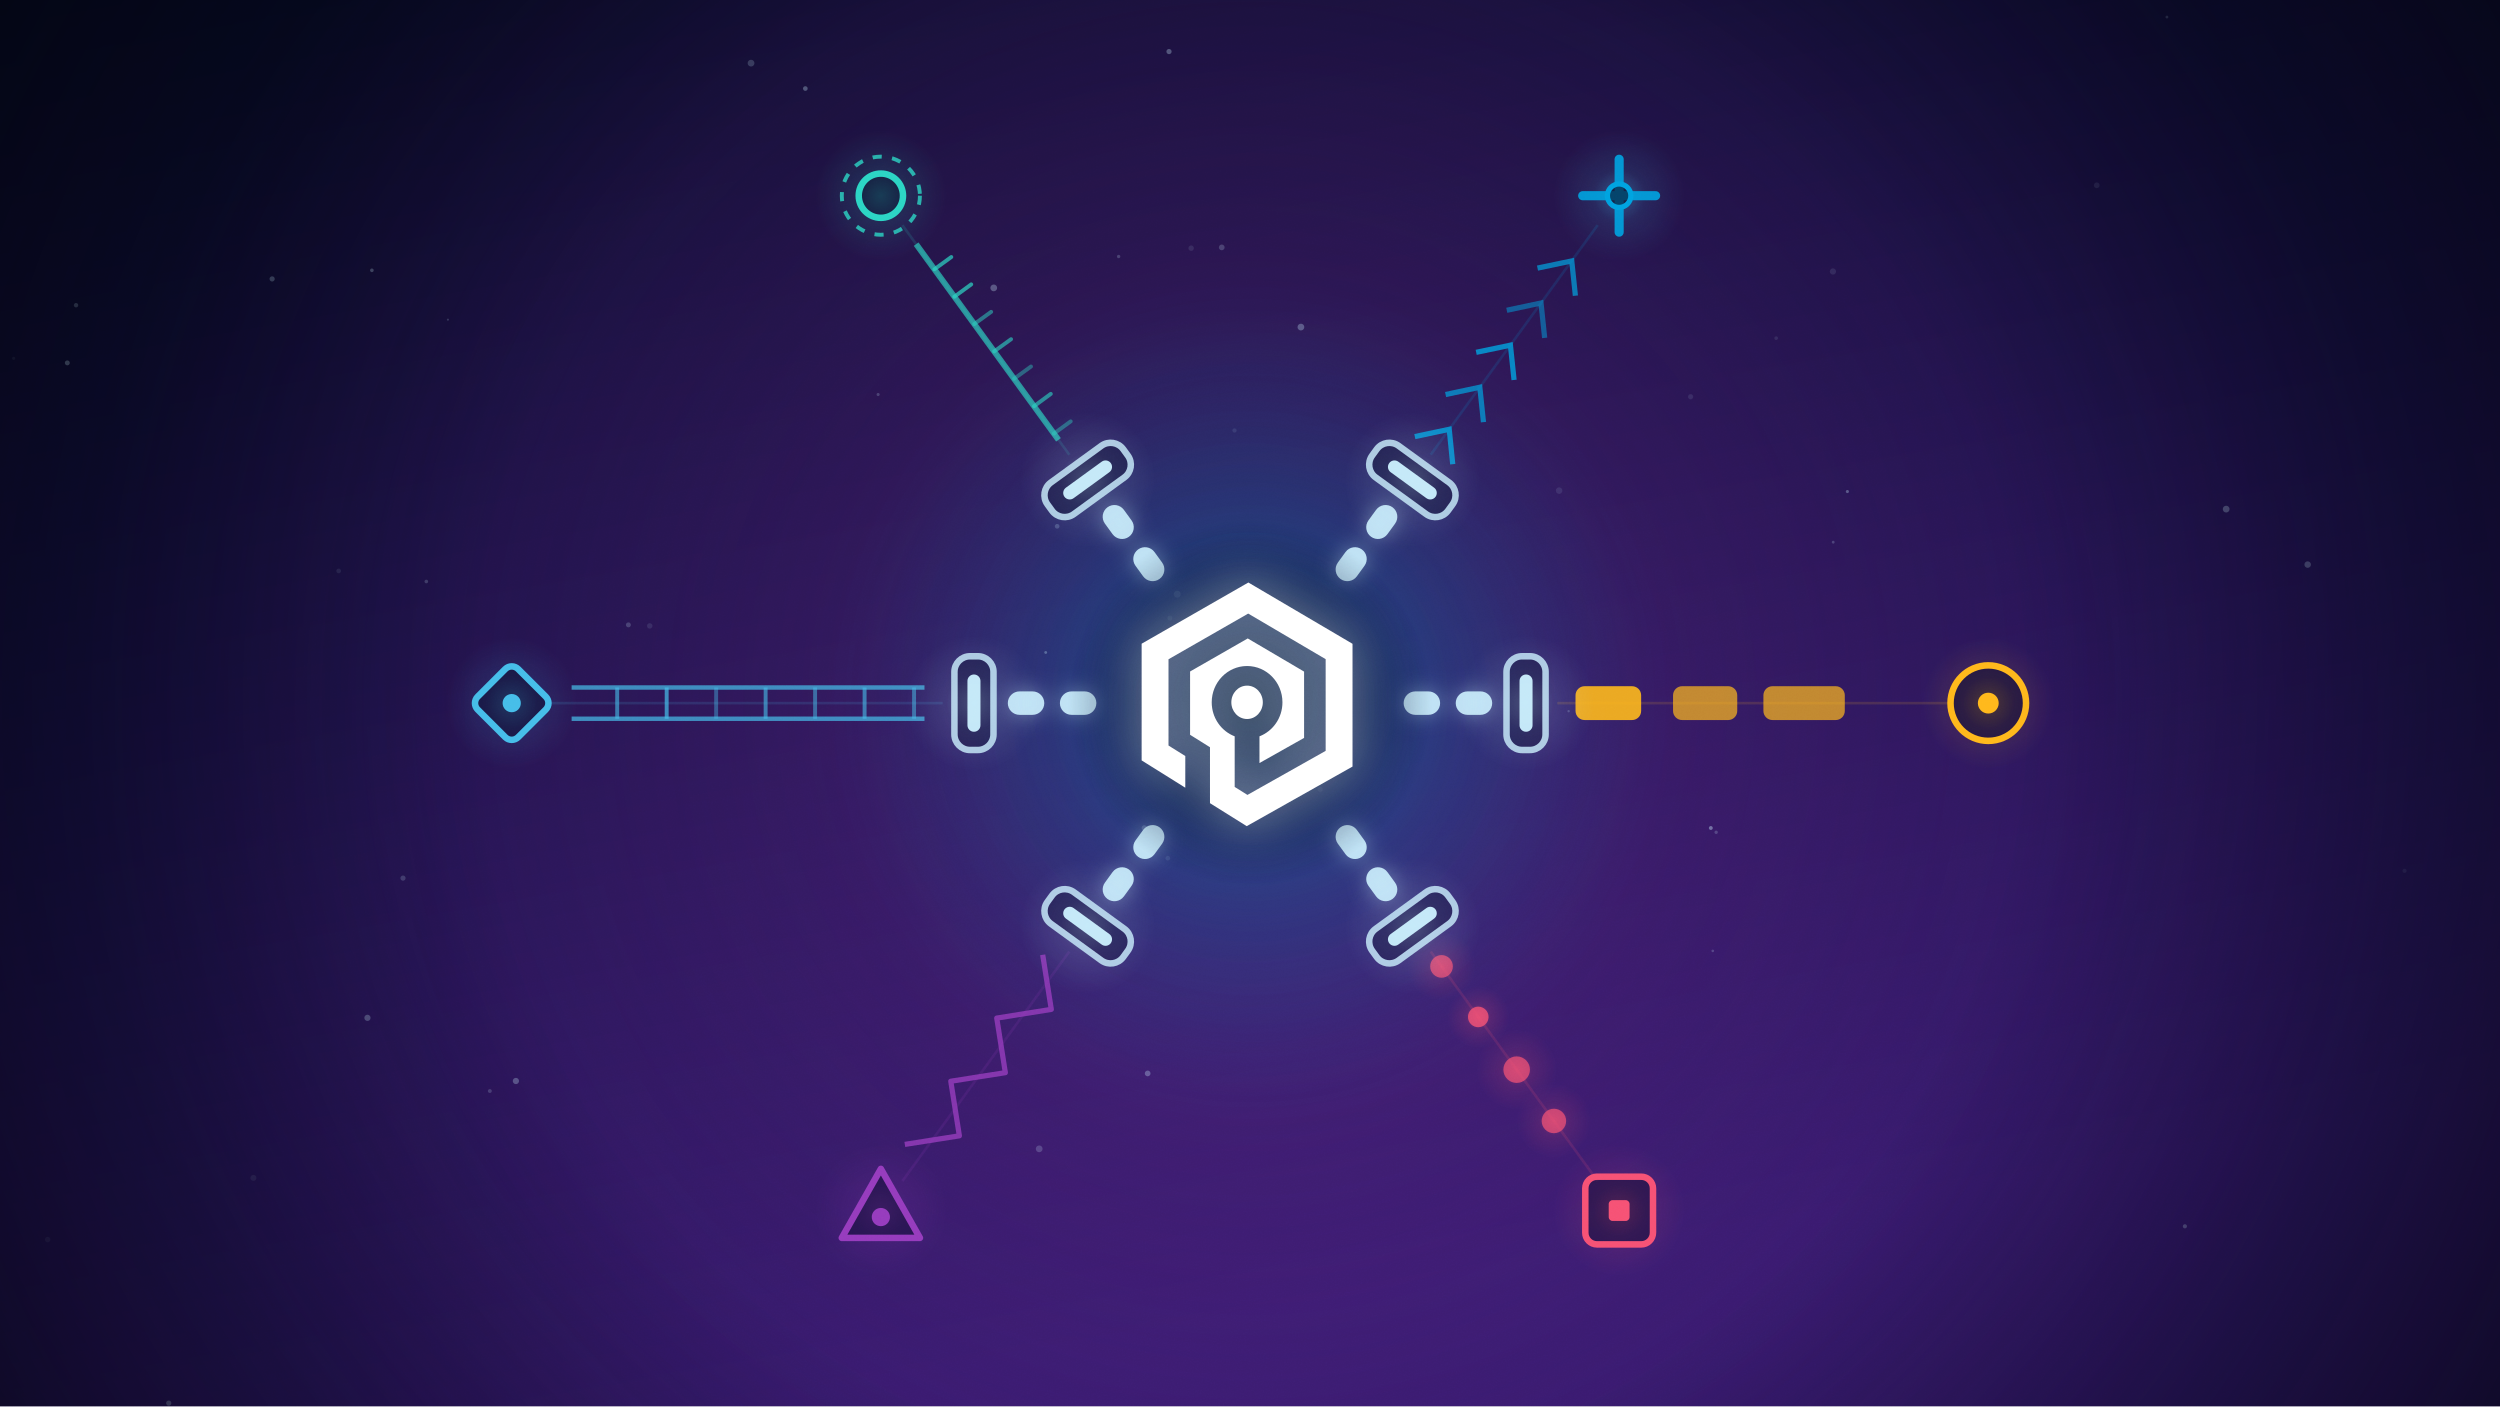
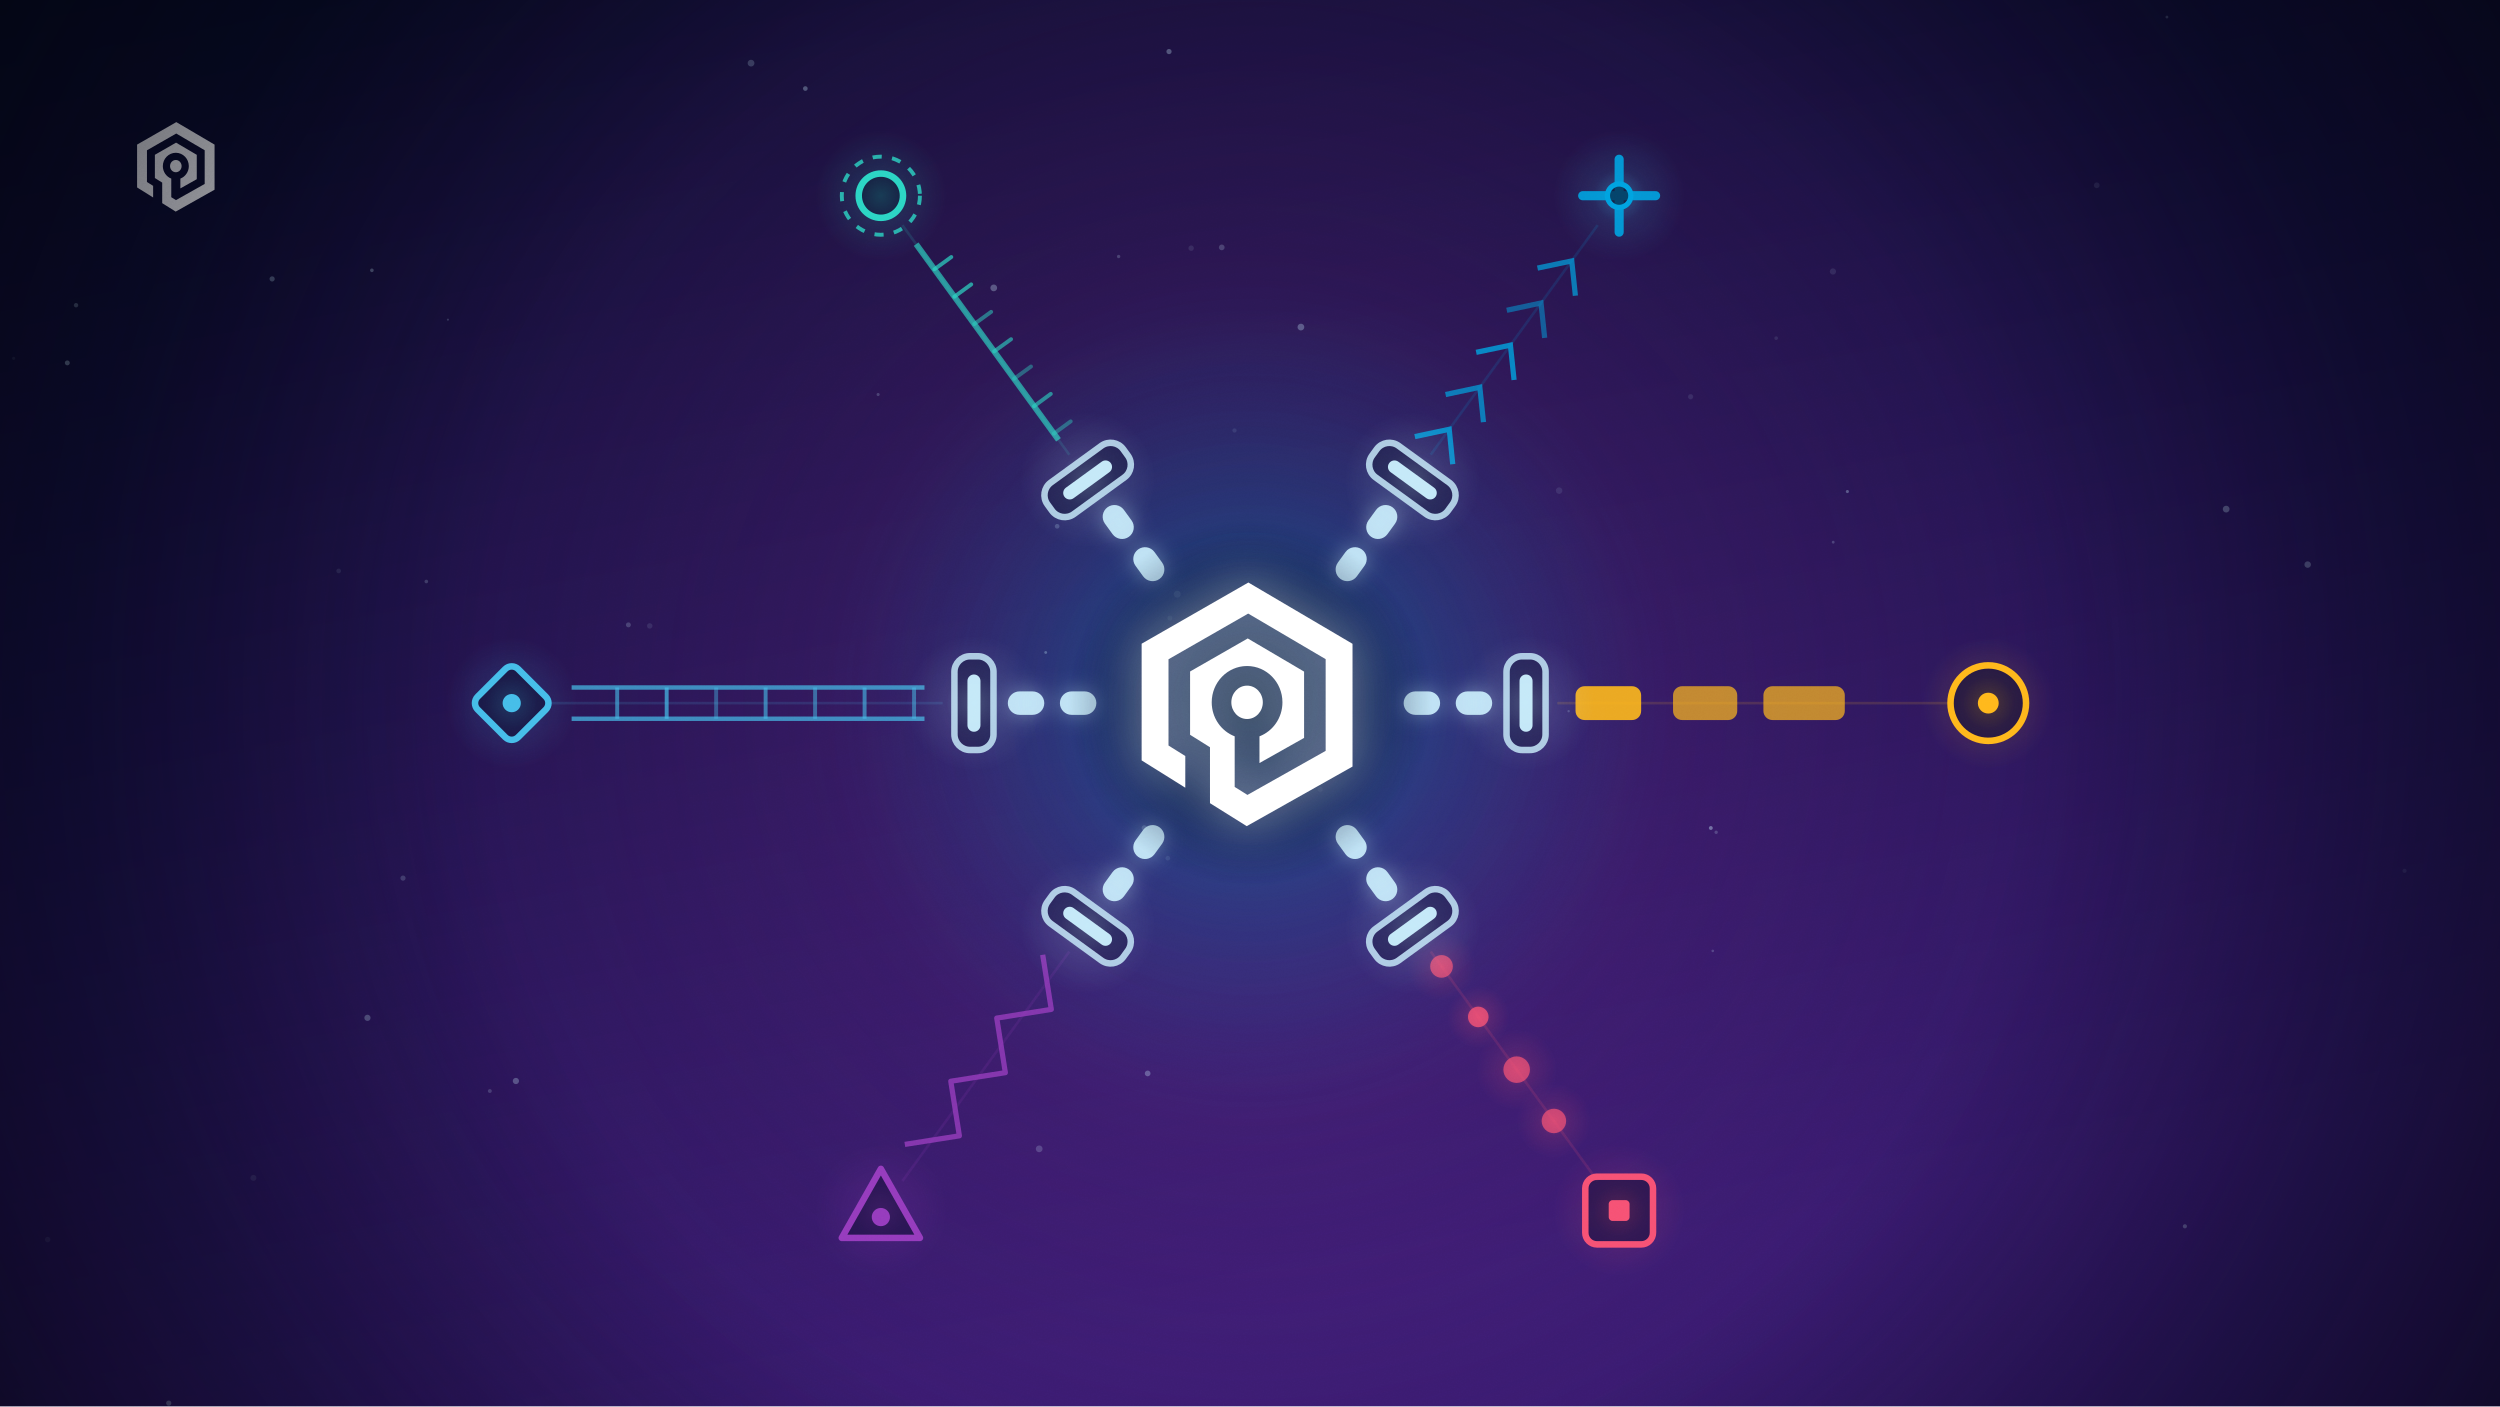
<svg xmlns="http://www.w3.org/2000/svg" width="1920" height="1080" viewBox="0 0 1920 1080">
  <defs>
    <linearGradient id="sky" x1="0" y1="0" x2="0.32" y2="1">
      <stop offset="0" stop-color="#060A24" />
      <stop offset="0.48" stop-color="#171043" />
      <stop offset="1" stop-color="#301868" />
    </linearGradient>
    <radialGradient id="focus" gradientUnits="userSpaceOnUse" cx="960" cy="540" r="900">
      <stop offset="0" stop-color="#00A3E0" stop-opacity="0.42" />
      <stop offset="0.35" stop-color="#963CBD" stop-opacity="0.20" />
      <stop offset="1" stop-color="#963CBD" stop-opacity="0" />
    </radialGradient>
    <radialGradient id="vignette" gradientUnits="userSpaceOnUse" cx="960" cy="540" r="1180">
      <stop offset="0.5" stop-color="#03040F" stop-opacity="0" />
      <stop offset="1" stop-color="#03040F" stop-opacity="0.8" />
    </radialGradient>
    <radialGradient id="scrim">
      <stop offset="0" stop-color="#060A24" stop-opacity="0.72" />
      <stop offset="0.6" stop-color="#060A24" stop-opacity="0.45" />
      <stop offset="1" stop-color="#060A24" stop-opacity="0" />
    </radialGradient>
    <filter id="grain" x="0" y="0" width="100%" height="100%">
      <feTurbulence type="fractalNoise" baseFrequency="0.85" numOctaves="4" stitchTiles="stitch" />
      <feColorMatrix type="saturate" values="0" />
    </filter>
    <radialGradient id="h-cyan">
      <stop offset="0" stop-color="#46BDE9" stop-opacity="0.75" />
      <stop offset="0.4" stop-color="#46BDE9" stop-opacity="0.22" />
      <stop offset="1" stop-color="#46BDE9" stop-opacity="0" />
    </radialGradient>
    <radialGradient id="h-ice">
      <stop offset="0" stop-color="#CCF1FF" stop-opacity="0.75" />
      <stop offset="0.4" stop-color="#CCF1FF" stop-opacity="0.22" />
      <stop offset="1" stop-color="#CCF1FF" stop-opacity="0" />
    </radialGradient>
    <radialGradient id="h-mint">
      <stop offset="0" stop-color="#2CD5C4" stop-opacity="0.75" />
      <stop offset="0.4" stop-color="#2CD5C4" stop-opacity="0.22" />
      <stop offset="1" stop-color="#2CD5C4" stop-opacity="0" />
    </radialGradient>
    <radialGradient id="h-coral">
      <stop offset="0" stop-color="#F65275" stop-opacity="0.75" />
      <stop offset="0.4" stop-color="#F65275" stop-opacity="0.22" />
      <stop offset="1" stop-color="#F65275" stop-opacity="0" />
    </radialGradient>
    <radialGradient id="h-violet">
      <stop offset="0" stop-color="#963CBD" stop-opacity="0.75" />
      <stop offset="0.4" stop-color="#963CBD" stop-opacity="0.22" />
      <stop offset="1" stop-color="#963CBD" stop-opacity="0" />
    </radialGradient>
    <radialGradient id="h-gold">
      <stop offset="0" stop-color="#FFB81C" stop-opacity="0.75" />
      <stop offset="0.4" stop-color="#FFB81C" stop-opacity="0.22" />
      <stop offset="1" stop-color="#FFB81C" stop-opacity="0" />
    </radialGradient>
    <filter id="blur3" x="-70%" y="-70%" width="240%" height="240%">
      <feGaussianBlur stdDeviation="3" />
    </filter>
    <filter id="blur8" x="-70%" y="-70%" width="240%" height="240%">
      <feGaussianBlur stdDeviation="8" />
    </filter>
    <filter id="blur18" x="-70%" y="-70%" width="240%" height="240%">
      <feGaussianBlur stdDeviation="18" />
    </filter>
    <filter id="blur40" x="-70%" y="-70%" width="240%" height="240%">
      <feGaussianBlur stdDeviation="40" />
    </filter>
  </defs>
  <rect width="1920" height="1080" fill="url(#sky)" />
  <rect width="1920" height="1080" fill="url(#focus)" />
  <g>
    <circle cx="803.1" cy="501.1" r="1.1" fill="#CCF1FF" opacity="0.3" />
    <circle cx="938.3" cy="190" r="2.2" fill="#CCF1FF" opacity="0.2" />
    <circle cx="798.1" cy="882.3" r="2.6" fill="#CCF1FF" opacity="0.2" />
    <circle cx="1034.3" cy="644.1" r="1" fill="#CCF1FF" opacity="0.2" />
    <circle cx="896.9" cy="659.1" r="1.8" fill="#CCF1FF" opacity="0.1" />
    <circle cx="897.8" cy="39.6" r="2" fill="#CCF1FF" opacity="0.3" />
    <circle cx="1013.9" cy="606.2" r="2" fill="#CCF1FF" opacity="0.1" />
    <circle cx="194.6" cy="904.6" r="2.3" fill="#CCF1FF" opacity="0.1" />
    <circle cx="1318" cy="639.2" r="1.3" fill="#CCF1FF" opacity="0.2" />
    <circle cx="285.6" cy="207.6" r="1.4" fill="#CCF1FF" opacity="0.3" />
    <circle cx="999.1" cy="251.2" r="2.6" fill="#CCF1FF" opacity="0.3" />
    <circle cx="1709.7" cy="391" r="2.6" fill="#CCF1FF" opacity="0.3" />
    <circle cx="1664.2" cy="13.1" r="1.1" fill="#CCF1FF" opacity="0.2" />
    <circle cx="948.1" cy="330.6" r="1.6" fill="#CCF1FF" opacity="0.1" />
    <circle cx="811.9" cy="404.2" r="1.8" fill="#CCF1FF" opacity="0.2" />
    <circle cx="344" cy="245.5" r="0.8" fill="#CCF1FF" opacity="0.2" />
    <circle cx="1407.9" cy="416.4" r="1.1" fill="#CCF1FF" opacity="0.2" />
    <circle cx="376.2" cy="837.9" r="1.5" fill="#CCF1FF" opacity="0.2" />
    <circle cx="763.2" cy="221.1" r="2.6" fill="#CCF1FF" opacity="0.3" />
    <circle cx="1846.7" cy="668.8" r="1.6" fill="#CCF1FF" opacity="0.1" />
    <circle cx="878.8" cy="635.8" r="2" fill="#CCF1FF" opacity="0.2" />
    <circle cx="129.6" cy="1077.6" r="2" fill="#CCF1FF" opacity="0.4" />
    <circle cx="1678" cy="941.8" r="1.6" fill="#CCF1FF" opacity="0.3" />
    <circle cx="1418.8" cy="377.5" r="1.2" fill="#CCF1FF" opacity="0.3" />
    <circle cx="1204.7" cy="546.2" r="0.9" fill="#CCF1FF" opacity="0.2" />
    <circle cx="58.4" cy="234.4" r="1.7" fill="#CCF1FF" opacity="0.3" />
    <circle cx="10.5" cy="275.2" r="1.2" fill="#CCF1FF" opacity="0.1" />
    <circle cx="618.5" cy="68" r="1.8" fill="#CCF1FF" opacity="0.3" />
    <circle cx="1313.9" cy="635.9" r="1.5" fill="#CCF1FF" opacity="0.4" />
    <circle cx="904.1" cy="456.3" r="2.7" fill="#CCF1FF" opacity="0.1" />
    <circle cx="914.8" cy="190.6" r="2.1" fill="#CCF1FF" opacity="0.1" />
    <circle cx="576.8" cy="48.5" r="2.6" fill="#CCF1FF" opacity="0.2" />
    <circle cx="674.4" cy="303" r="1.2" fill="#CCF1FF" opacity="0.2" />
    <circle cx="482.6" cy="479.9" r="1.9" fill="#CCF1FF" opacity="0.2" />
    <circle cx="1298.4" cy="304.7" r="2" fill="#CCF1FF" opacity="0.1" />
    <circle cx="209" cy="214.2" r="2" fill="#CCF1FF" opacity="0.3" />
    <circle cx="327.4" cy="446.6" r="1.4" fill="#CCF1FF" opacity="0.2" />
    <circle cx="881.4" cy="824.4" r="2.2" fill="#CCF1FF" opacity="0.3" />
    <circle cx="1610.3" cy="142.3" r="2.2" fill="#CCF1FF" opacity="0.1" />
    <circle cx="898.5" cy="474.7" r="1.9" fill="#CCF1FF" opacity="0.1" />
    <circle cx="309.5" cy="674.4" r="2" fill="#CCF1FF" opacity="0.2" />
    <circle cx="282.2" cy="781.7" r="2.4" fill="#CCF1FF" opacity="0.3" />
    <circle cx="36.6" cy="952" r="2.1" fill="#CCF1FF" opacity="0.1" />
    <circle cx="51.7" cy="278.7" r="1.9" fill="#CCF1FF" opacity="0.4" />
    <circle cx="977.5" cy="515.2" r="1.1" fill="#CCF1FF" opacity="0.3" />
    <circle cx="859.1" cy="197" r="1.3" fill="#CCF1FF" opacity="0.2" />
    <circle cx="396.2" cy="830.2" r="2.4" fill="#CCF1FF" opacity="0.3" />
    <circle cx="928.7" cy="479.5" r="2.6" fill="#CCF1FF" opacity="0.2" />
    <circle cx="1197.4" cy="376.8" r="2.5" fill="#CCF1FF" opacity="0.1" />
    <circle cx="1407.7" cy="208.5" r="2.4" fill="#CCF1FF" opacity="0.1" />
    <circle cx="260.1" cy="438.5" r="1.8" fill="#CCF1FF" opacity="0.1" />
    <circle cx="1364.1" cy="259.7" r="1.4" fill="#CCF1FF" opacity="0.1" />
    <circle cx="1772.3" cy="433.6" r="2.5" fill="#CCF1FF" opacity="0.3" />
    <circle cx="1315.4" cy="730.3" r="1" fill="#CCF1FF" opacity="0.2" />
    <circle cx="499" cy="480.7" r="2.1" fill="#CCF1FF" opacity="0.1" />
  </g>
  <circle cx="960" cy="540" r="330" fill="url(#h-cyan)" opacity="0.2" />
  <g>
    <line x1="1196" y1="540" x2="1499" y2="540" stroke="#FFB81C" stroke-width="2" opacity="0.14" />
    <rect x="1210" y="527" width="50.4" height="26" rx="7" fill="#FFB81C" opacity="0.9" transform="rotate(0 1235.2 540)" />
    <rect x="1284.9" y="527" width="49.3" height="26" rx="7" fill="#FFB81C" opacity="0.7" transform="rotate(0 1309.5 540)" />
    <rect x="1354.3" y="527" width="62.5" height="26" rx="7" fill="#FFB81C" opacity="0.7" transform="rotate(0 1385.5 540)" />
    <line x1="1098.8" y1="730.8" x2="1227" y2="907.1" stroke="#F65275" stroke-width="2" opacity="0.14" />
    <circle cx="1107.1" cy="742.2" r="26.1" fill="url(#h-coral)" opacity="0.5" />
    <circle cx="1107.1" cy="742.2" r="8.7" fill="#F65275" opacity="0.7" />
    <circle cx="1135.3" cy="781" r="23.7" fill="url(#h-coral)" opacity="0.6" />
    <circle cx="1135.3" cy="781" r="7.9" fill="#F65275" opacity="0.8" />
    <circle cx="1164.8" cy="821.5" r="30.6" fill="url(#h-coral)" opacity="0.5" />
    <circle cx="1164.8" cy="821.5" r="10.2" fill="#F65275" opacity="0.7" />
    <circle cx="1193.4" cy="860.9" r="28.3" fill="url(#h-coral)" opacity="0.5" />
    <circle cx="1193.4" cy="860.9" r="9.4" fill="#F65275" opacity="0.7" />
    <line x1="821.2" y1="730.8" x2="693" y2="907.1" stroke="#963CBD" stroke-width="2" opacity="0.14" />
    <path d="M 800.8 733.3 L 807.4 775.2 L 765.5 781.9 L 772.1 823.8 L 730.2 830.4 L 736.8 872.3 L 694.9 878.9" fill="none" stroke="#963CBD" stroke-width="4" stroke-linejoin="round" opacity="0.8" />
    <line x1="724" y1="540" x2="421" y2="540" stroke="#46BDE9" stroke-width="2" opacity="0.14" />
    <line x1="710" y1="552" x2="439" y2="552" stroke="#46BDE9" stroke-width="3.4" opacity="0.7" />
    <line x1="710" y1="528" x2="439" y2="528" stroke="#46BDE9" stroke-width="3.4" opacity="0.7" />
    <line x1="702" y1="552" x2="702" y2="528" stroke="#46BDE9" stroke-width="3" opacity="0.5" />
    <line x1="664" y1="552" x2="664" y2="528" stroke="#46BDE9" stroke-width="3" opacity="0.6" />
    <line x1="626" y1="552" x2="626" y2="528" stroke="#46BDE9" stroke-width="3" opacity="0.5" />
    <line x1="588" y1="552" x2="588" y2="528" stroke="#46BDE9" stroke-width="3" opacity="0.6" />
    <line x1="550" y1="552" x2="550" y2="528" stroke="#46BDE9" stroke-width="3" opacity="0.4" />
    <line x1="512" y1="552" x2="512" y2="528" stroke="#46BDE9" stroke-width="3" opacity="0.7" />
    <line x1="474" y1="552" x2="474" y2="528" stroke="#46BDE9" stroke-width="3" opacity="0.6" />
    <line x1="821.2" y1="349.2" x2="693" y2="172.9" stroke="#2CD5C4" stroke-width="2" opacity="0.14" />
    <line x1="812.9" y1="337.8" x2="703.6" y2="187.5" stroke="#2CD5C4" stroke-width="4.5" opacity="0.65" />
    <line x1="809.4" y1="333" x2="822.3" y2="323.6" stroke="#2CD5C4" stroke-width="3" stroke-linecap="round" opacity="0.4" />
    <line x1="794.1" y1="312" x2="807" y2="302.5" stroke="#2CD5C4" stroke-width="3" stroke-linecap="round" opacity="0.6" />
    <line x1="778.8" y1="290.9" x2="791.8" y2="281.5" stroke="#2CD5C4" stroke-width="3" stroke-linecap="round" opacity="0.4" />
    <line x1="763.5" y1="269.9" x2="776.5" y2="260.5" stroke="#2CD5C4" stroke-width="3" stroke-linecap="round" opacity="0.6" />
    <line x1="748.2" y1="248.9" x2="761.2" y2="239.5" stroke="#2CD5C4" stroke-width="3" stroke-linecap="round" opacity="0.5" />
    <line x1="732.9" y1="227.9" x2="745.9" y2="218.4" stroke="#2CD5C4" stroke-width="3" stroke-linecap="round" opacity="0.7" />
    <line x1="717.6" y1="206.8" x2="730.6" y2="197.4" stroke="#2CD5C4" stroke-width="3" stroke-linecap="round" opacity="0.7" />
    <line x1="1098.8" y1="349.2" x2="1227" y2="172.9" stroke="#00A3E0" stroke-width="2" opacity="0.14" />
    <path d="M 1086.6 335.3 L 1113 329.7 L 1115.7 356.5" fill="none" stroke="#00A3E0" stroke-width="4" stroke-linejoin="miter" opacity="0.8" />
    <path d="M 1110.2 303 L 1136.5 297.4 L 1139.3 324.2" fill="none" stroke="#00A3E0" stroke-width="4" stroke-linejoin="miter" opacity="0.7" />
    <path d="M 1133.7 270.6 L 1160 265.1 L 1162.8 291.8" fill="none" stroke="#00A3E0" stroke-width="4" stroke-linejoin="miter" opacity="0.8" />
    <path d="M 1157.2 238.3 L 1183.5 232.7 L 1186.3 259.5" fill="none" stroke="#00A3E0" stroke-width="4" stroke-linejoin="miter" opacity="0.5" />
    <path d="M 1180.8 205.9 L 1207.1 200.4 L 1209.9 227.1" fill="none" stroke="#00A3E0" stroke-width="4" stroke-linejoin="miter" opacity="0.7" />
  </g>
  <g filter="url(#blur8)" opacity="0.45">
    <rect x="1078" y="531" width="28" height="18" rx="9" fill="#CCF1FF" opacity="0.9" transform="rotate(0 1092 540)" />
    <rect x="1118" y="531" width="28" height="18" rx="9" fill="#CCF1FF" opacity="0.9" transform="rotate(0 1132 540)" />
    <rect x="1023.7" y="637.7" width="28" height="18" rx="9" fill="#CCF1FF" opacity="0.9" transform="rotate(54 1037.7 646.7)" />
    <rect x="1047.2" y="670.1" width="28" height="18" rx="9" fill="#CCF1FF" opacity="0.9" transform="rotate(54 1061.2 679.1)" />
    <rect x="868.3" y="637.7" width="28" height="18" rx="9" fill="#CCF1FF" opacity="0.9" transform="rotate(126 882.3 646.7)" />
    <rect x="844.8" y="670.1" width="28" height="18" rx="9" fill="#CCF1FF" opacity="0.9" transform="rotate(126 858.8 679.1)" />
    <rect x="814" y="531" width="28" height="18" rx="9" fill="#CCF1FF" opacity="0.9" transform="rotate(180 828 540)" />
    <rect x="774" y="531" width="28" height="18" rx="9" fill="#CCF1FF" opacity="0.9" transform="rotate(180 788 540)" />
    <rect x="868.3" y="424.3" width="28" height="18" rx="9" fill="#CCF1FF" opacity="0.9" transform="rotate(-126 882.3 433.3)" />
    <rect x="844.8" y="391.9" width="28" height="18" rx="9" fill="#CCF1FF" opacity="0.9" transform="rotate(-126 858.8 400.9)" />
    <rect x="1023.7" y="424.3" width="28" height="18" rx="9" fill="#CCF1FF" opacity="0.9" transform="rotate(-54 1037.7 433.3)" />
    <rect x="1047.2" y="391.9" width="28" height="18" rx="9" fill="#CCF1FF" opacity="0.9" transform="rotate(-54 1061.2 400.9)" />
  </g>
  <g>
    <rect x="1078" y="531" width="28" height="18" rx="9" fill="#CCF1FF" opacity="0.9" transform="rotate(0 1092 540)" />
    <rect x="1118" y="531" width="28" height="18" rx="9" fill="#CCF1FF" opacity="0.9" transform="rotate(0 1132 540)" />
    <rect x="1023.7" y="637.7" width="28" height="18" rx="9" fill="#CCF1FF" opacity="0.9" transform="rotate(54 1037.7 646.7)" />
    <rect x="1047.2" y="670.1" width="28" height="18" rx="9" fill="#CCF1FF" opacity="0.9" transform="rotate(54 1061.2 679.1)" />
    <rect x="868.3" y="637.7" width="28" height="18" rx="9" fill="#CCF1FF" opacity="0.9" transform="rotate(126 882.3 646.7)" />
    <rect x="844.8" y="670.1" width="28" height="18" rx="9" fill="#CCF1FF" opacity="0.9" transform="rotate(126 858.8 679.1)" />
    <rect x="814" y="531" width="28" height="18" rx="9" fill="#CCF1FF" opacity="0.9" transform="rotate(180 828 540)" />
    <rect x="774" y="531" width="28" height="18" rx="9" fill="#CCF1FF" opacity="0.9" transform="rotate(180 788 540)" />
    <rect x="868.3" y="424.3" width="28" height="18" rx="9" fill="#CCF1FF" opacity="0.9" transform="rotate(-126 882.3 433.3)" />
    <rect x="844.8" y="391.9" width="28" height="18" rx="9" fill="#CCF1FF" opacity="0.9" transform="rotate(-126 858.8 400.9)" />
    <rect x="1023.7" y="424.3" width="28" height="18" rx="9" fill="#CCF1FF" opacity="0.9" transform="rotate(-54 1037.7 433.3)" />
    <rect x="1047.2" y="391.9" width="28" height="18" rx="9" fill="#CCF1FF" opacity="0.9" transform="rotate(-54 1061.2 400.9)" />
  </g>
  <g>
    <circle cx="1172" cy="540" r="52" fill="url(#h-ice)" opacity="0.45" />
    <rect x="1157" y="504" width="30" height="72" rx="12" fill="#060A24" fill-opacity="0.4" stroke="#CCF1FF" stroke-width="5" opacity="0.8" transform="rotate(0 1172 540)" />
    <rect x="1167" y="518" width="10" height="44" rx="5" fill="#CCF1FF" opacity="0.95" transform="rotate(0 1172 540)" />
    <circle cx="1084.7" cy="711.4" r="52" fill="url(#h-ice)" opacity="0.45" />
    <rect x="1069.7" y="675.4" width="30" height="72" rx="12" fill="#060A24" fill-opacity="0.4" stroke="#CCF1FF" stroke-width="5" opacity="0.8" transform="rotate(54 1084.7 711.4)" />
    <rect x="1079.7" y="689.4" width="10" height="44" rx="5" fill="#CCF1FF" opacity="0.95" transform="rotate(54 1084.7 711.4)" />
    <circle cx="835.3" cy="711.4" r="52" fill="url(#h-ice)" opacity="0.45" />
    <rect x="820.3" y="675.4" width="30" height="72" rx="12" fill="#060A24" fill-opacity="0.4" stroke="#CCF1FF" stroke-width="5" opacity="0.8" transform="rotate(126 835.3 711.4)" />
    <rect x="830.3" y="689.4" width="10" height="44" rx="5" fill="#CCF1FF" opacity="0.95" transform="rotate(126 835.3 711.4)" />
    <circle cx="748" cy="540" r="52" fill="url(#h-ice)" opacity="0.45" />
    <rect x="733" y="504" width="30" height="72" rx="12" fill="#060A24" fill-opacity="0.4" stroke="#CCF1FF" stroke-width="5" opacity="0.8" transform="rotate(180 748 540)" />
    <rect x="743" y="518" width="10" height="44" rx="5" fill="#CCF1FF" opacity="0.95" transform="rotate(180 748 540)" />
    <circle cx="835.3" cy="368.6" r="52" fill="url(#h-ice)" opacity="0.45" />
    <rect x="820.3" y="332.6" width="30" height="72" rx="12" fill="#060A24" fill-opacity="0.4" stroke="#CCF1FF" stroke-width="5" opacity="0.8" transform="rotate(-126 835.3 368.6)" />
    <rect x="830.3" y="346.6" width="10" height="44" rx="5" fill="#CCF1FF" opacity="0.95" transform="rotate(-126 835.3 368.6)" />
    <circle cx="1084.7" cy="368.6" r="52" fill="url(#h-ice)" opacity="0.45" />
    <rect x="1069.7" y="332.6" width="30" height="72" rx="12" fill="#060A24" fill-opacity="0.4" stroke="#CCF1FF" stroke-width="5" opacity="0.8" transform="rotate(-54 1084.7 368.6)" />
    <rect x="1079.7" y="346.6" width="10" height="44" rx="5" fill="#CCF1FF" opacity="0.95" transform="rotate(-54 1084.7 368.6)" />
  </g>
  <g>
    <circle cx="1527" cy="540" r="50" fill="url(#h-gold)" opacity="0.5" />
    <circle cx="1527" cy="540" r="29" fill="#060A24" fill-opacity="0.4" stroke="#FFB81C" stroke-width="5" />
    <circle cx="1527" cy="540" r="8" fill="#FFB81C" />
    <circle cx="1243.5" cy="929.7" r="50" fill="url(#h-coral)" opacity="0.5" />
    <rect x="1217.5" y="903.7" width="52" height="52" rx="9" fill="#060A24" fill-opacity="0.4" stroke="#F65275" stroke-width="5" />
    <rect x="1235.5" y="921.7" width="16" height="16" rx="3" fill="#F65275" />
    <circle cx="676.5" cy="929.7" r="50" fill="url(#h-violet)" opacity="0.5" />
    <path d="M 676.5 897.7 L 706.5 950.7 L 646.5 950.7 Z" fill="#060A24" fill-opacity="0.4" stroke="#963CBD" stroke-width="5" stroke-linejoin="round" />
    <circle cx="676.5" cy="934.7" r="7" fill="#963CBD" />
    <circle cx="393" cy="540" r="50" fill="url(#h-cyan)" opacity="0.5" />
    <rect x="371" y="518" width="44" height="44" rx="7" fill="#060A24" fill-opacity="0.4" stroke="#46BDE9" stroke-width="5" transform="rotate(45 393 540)" />
    <circle cx="393" cy="540" r="7" fill="#46BDE9" />
    <circle cx="676.5" cy="150.3" r="50" fill="url(#h-mint)" opacity="0.5" />
    <circle cx="676.5" cy="150.3" r="30" fill="none" stroke="#2CD5C4" stroke-width="3" stroke-dasharray="7 8" opacity="0.8" />
    <circle cx="676.5" cy="150.3" r="17" fill="#060A24" fill-opacity="0.4" stroke="#2CD5C4" stroke-width="5" />
    <circle cx="1243.5" cy="150.3" r="50" fill="url(#h-cyan)" opacity="0.5" />
    <path d="M 1215.5 150.3 L 1271.5 150.3 M 1243.5 122.3 L 1243.5 178.3" stroke="#00A3E0" stroke-width="7" stroke-linecap="round" opacity="0.9" />
    <circle cx="1243.5" cy="150.3" r="9" fill="#060A24" fill-opacity="0.6" stroke="#00A3E0" stroke-width="4" />
  </g>
  <circle cx="960" cy="540" r="140" fill="url(#scrim)" />
  <g filter="url(#blur18)" opacity="0.5">
    <g transform="translate(874.1 442) scale(2.6849)">
      <path d="M 13.482 60.695 L 0.998 52.884 L 0.998 19.503 L 31.528 2.001 L 61.318 19.532 L 61.318 54.645 L 31.055 71.689 L 20.548 65.116 L 20.548 51.041 L 20.548 49.12 L 14.852 45.556 L 14.852 27.453 L 31.346 17.997 L 47.464 27.482 L 47.464 46.451 L 34.703 53.638 L 34.703 45.999 C 38.529 44.526 41.274 40.739 41.274 36.27 C 41.274 30.511 36.713 25.884 31.158 25.884 C 25.603 25.884 21.042 30.511 21.042 36.27 C 21.042 40.739 23.787 44.526 27.612 45.999 L 27.612 60.474 L 31.261 62.756 L 53.635 50.155 L 53.635 23.925 L 31.477 10.885 L 8.681 23.954 L 8.681 48.629 L 13.482 51.633 L 13.482 60.695 Z M 31.158 31.498 C 33.672 31.498 35.66 33.664 35.66 36.27 C 35.66 38.877 33.672 41.043 31.158 41.043 C 28.644 41.043 26.656 38.877 26.656 36.27 C 26.656 33.664 28.644 31.498 31.158 31.498 Z" fill="#FFFFFF" fill-rule="evenodd" />
    </g>
  </g>
  <g>
    <g transform="translate(874.1 442) scale(2.6849)">
      <path d="M 13.482 60.695 L 0.998 52.884 L 0.998 19.503 L 31.528 2.001 L 61.318 19.532 L 61.318 54.645 L 31.055 71.689 L 20.548 65.116 L 20.548 51.041 L 20.548 49.12 L 14.852 45.556 L 14.852 27.453 L 31.346 17.997 L 47.464 27.482 L 47.464 46.451 L 34.703 53.638 L 34.703 45.999 C 38.529 44.526 41.274 40.739 41.274 36.27 C 41.274 30.511 36.713 25.884 31.158 25.884 C 25.603 25.884 21.042 30.511 21.042 36.27 C 21.042 40.739 23.787 44.526 27.612 45.999 L 27.612 60.474 L 31.261 62.756 L 53.635 50.155 L 53.635 23.925 L 31.477 10.885 L 8.681 23.954 L 8.681 48.629 L 13.482 51.633 L 13.482 60.695 Z M 31.158 31.498 C 33.672 31.498 35.66 33.664 35.66 36.27 C 35.66 38.877 33.672 41.043 31.158 41.043 C 28.644 41.043 26.656 38.877 26.656 36.27 C 26.656 33.664 28.644 31.498 31.158 31.498 Z" fill="#FFFFFF" fill-rule="evenodd" />
    </g>
  </g>
+   <g opacity="0.92">
+     <g transform="translate(104.3 91.8) scale(0.9863)">
+       <path d="M 13.482 60.695 L 0.998 52.884 L 0.998 19.503 L 31.528 2.001 L 61.318 19.532 L 61.318 54.645 L 31.055 71.689 L 20.548 65.116 L 20.548 51.041 L 20.548 49.12 L 14.852 45.556 L 14.852 27.453 L 31.346 17.997 L 47.464 27.482 L 47.464 46.451 L 34.703 53.638 L 34.703 45.999 C 38.529 44.526 41.274 40.739 41.274 36.27 C 41.274 30.511 36.713 25.884 31.158 25.884 C 25.603 25.884 21.042 30.511 21.042 36.27 C 21.042 40.739 23.787 44.526 27.612 45.999 L 27.612 60.474 L 31.261 62.756 L 53.635 50.155 L 53.635 23.925 L 31.477 10.885 L 8.681 23.954 L 8.681 48.629 L 13.482 51.633 L 13.482 60.695 Z M 31.158 31.498 C 33.672 31.498 35.66 33.664 35.66 36.27 C 35.66 38.877 33.672 41.043 31.158 41.043 C 28.644 41.043 26.656 38.877 26.656 36.27 C 26.656 33.664 28.644 31.498 31.158 31.498 Z" fill="#FFFFFF" fill-rule="evenodd" />
+     </g>
+   </g>
  <rect width="1920" height="1080" fill="url(#vignette)" />
  <rect width="1920" height="1080" filter="url(#grain)" opacity="0.055" style="mix-blend-mode:overlay" />
</svg>
